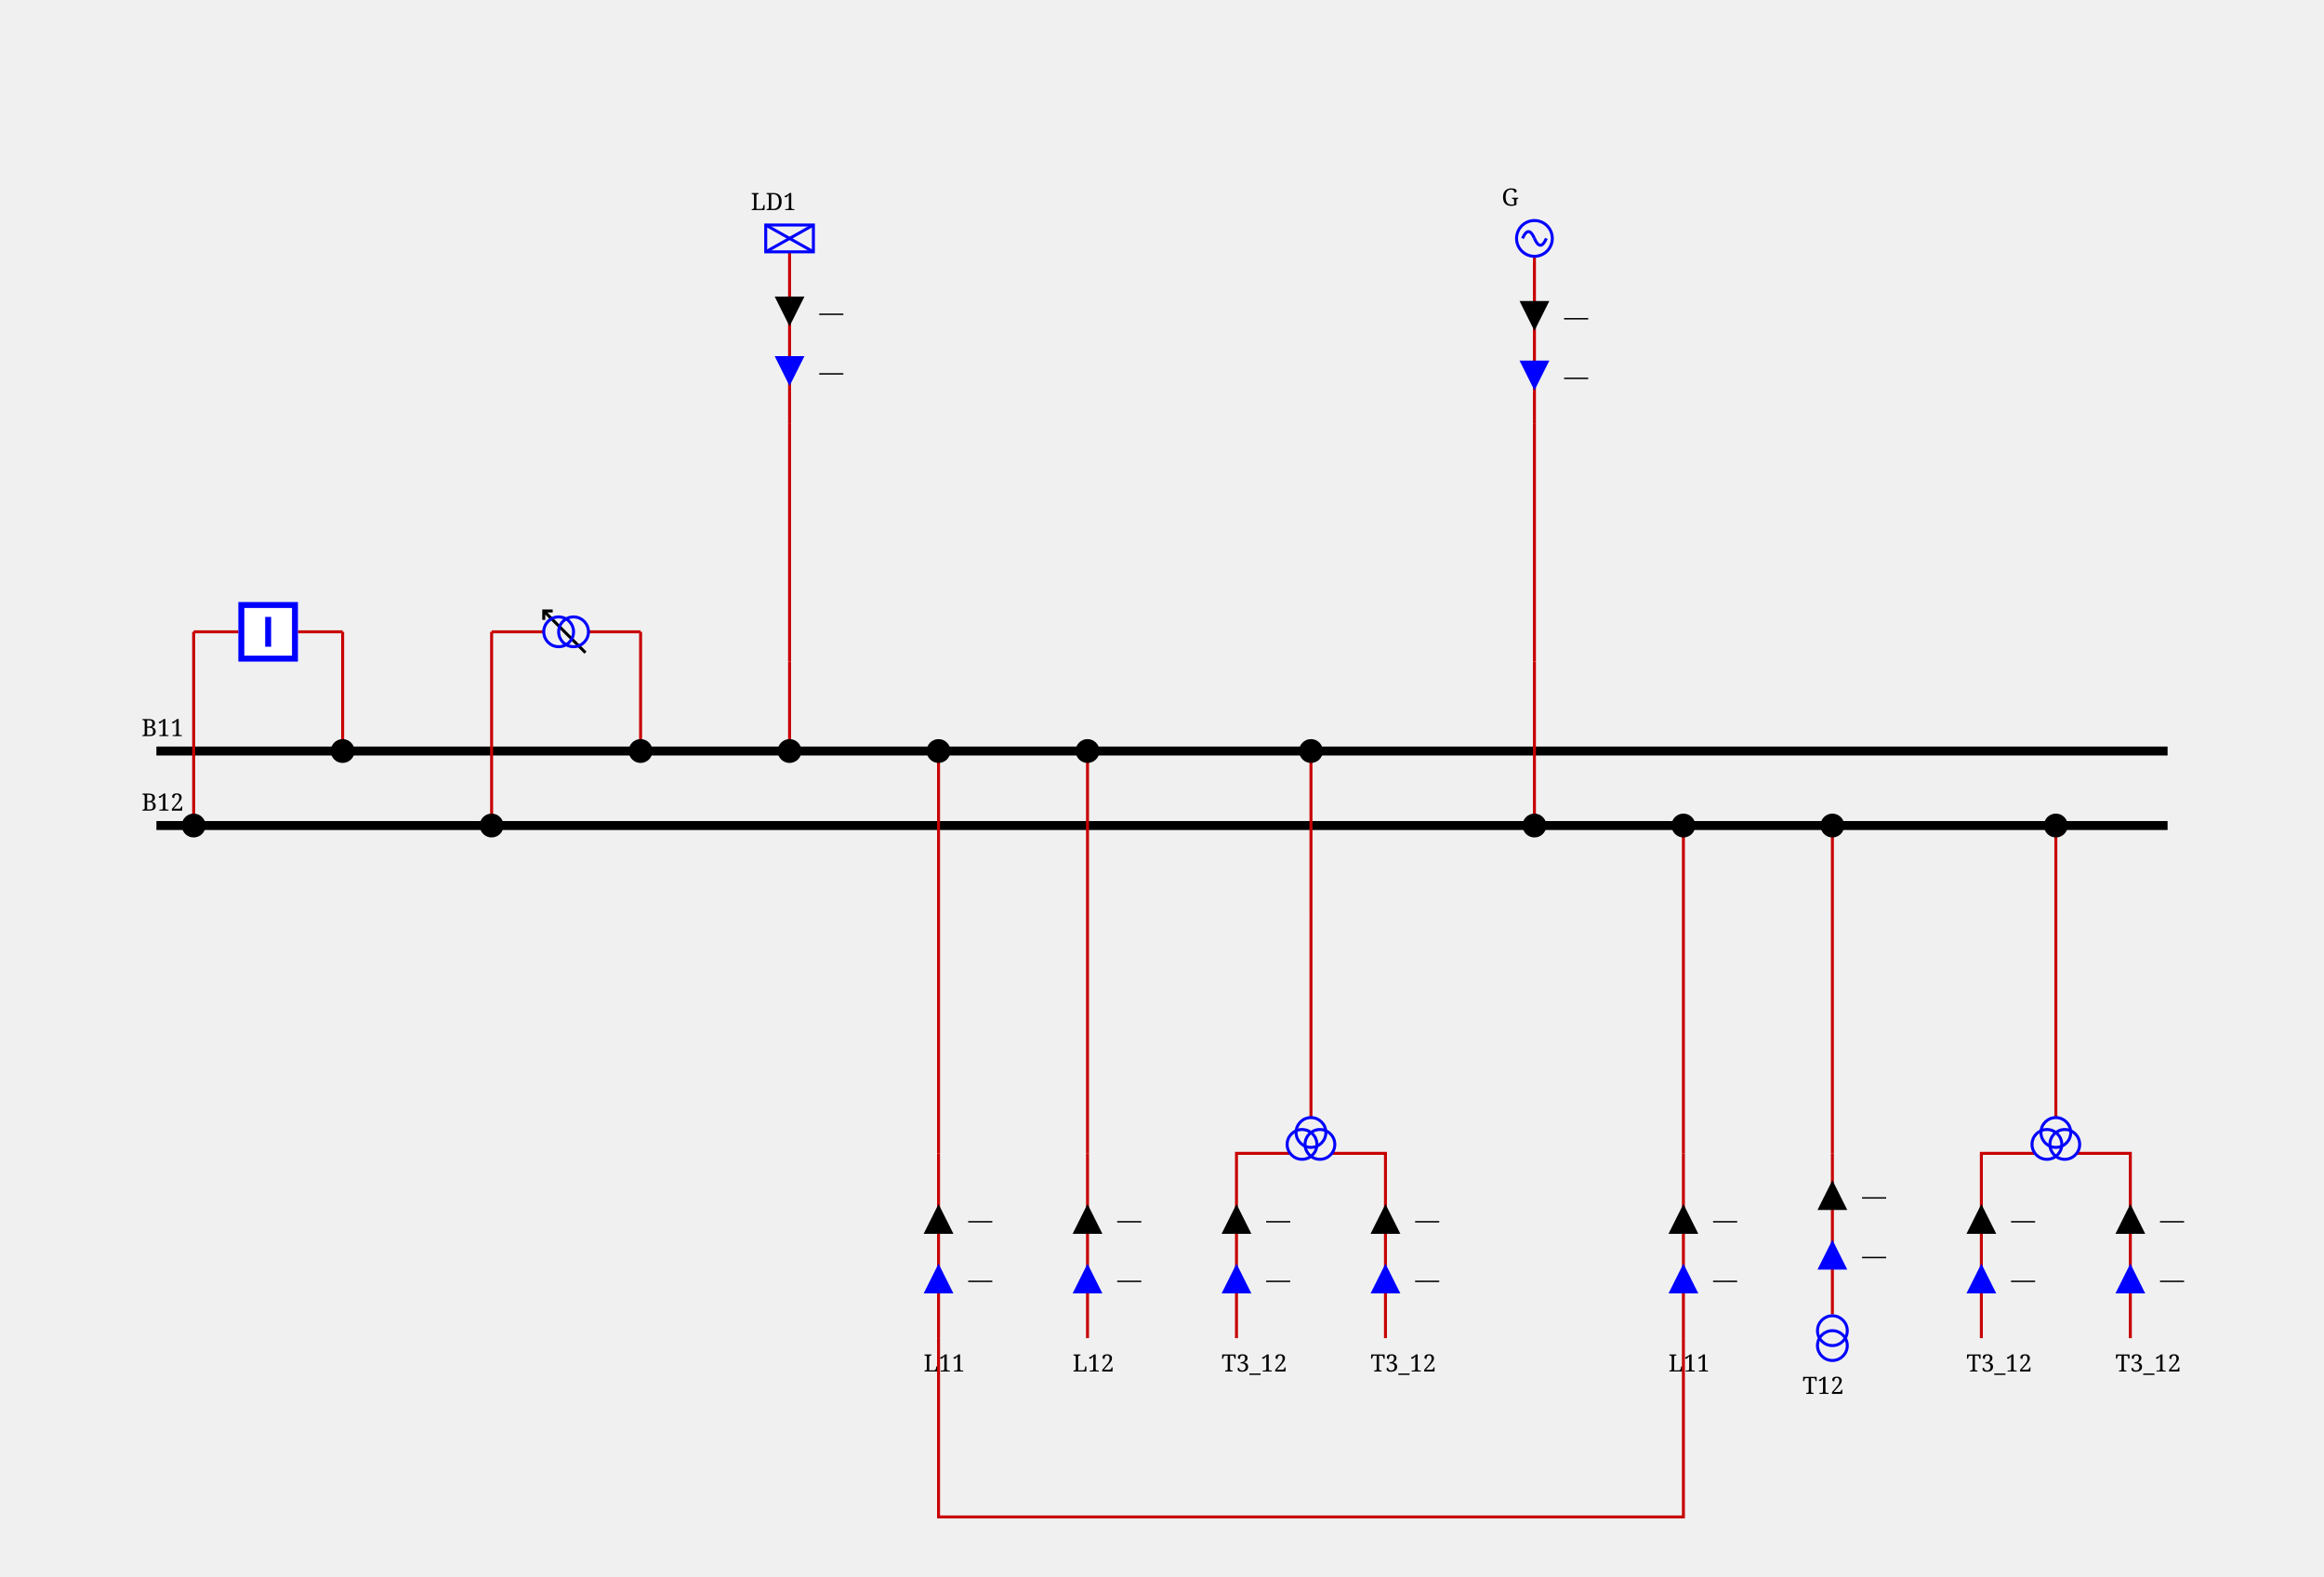
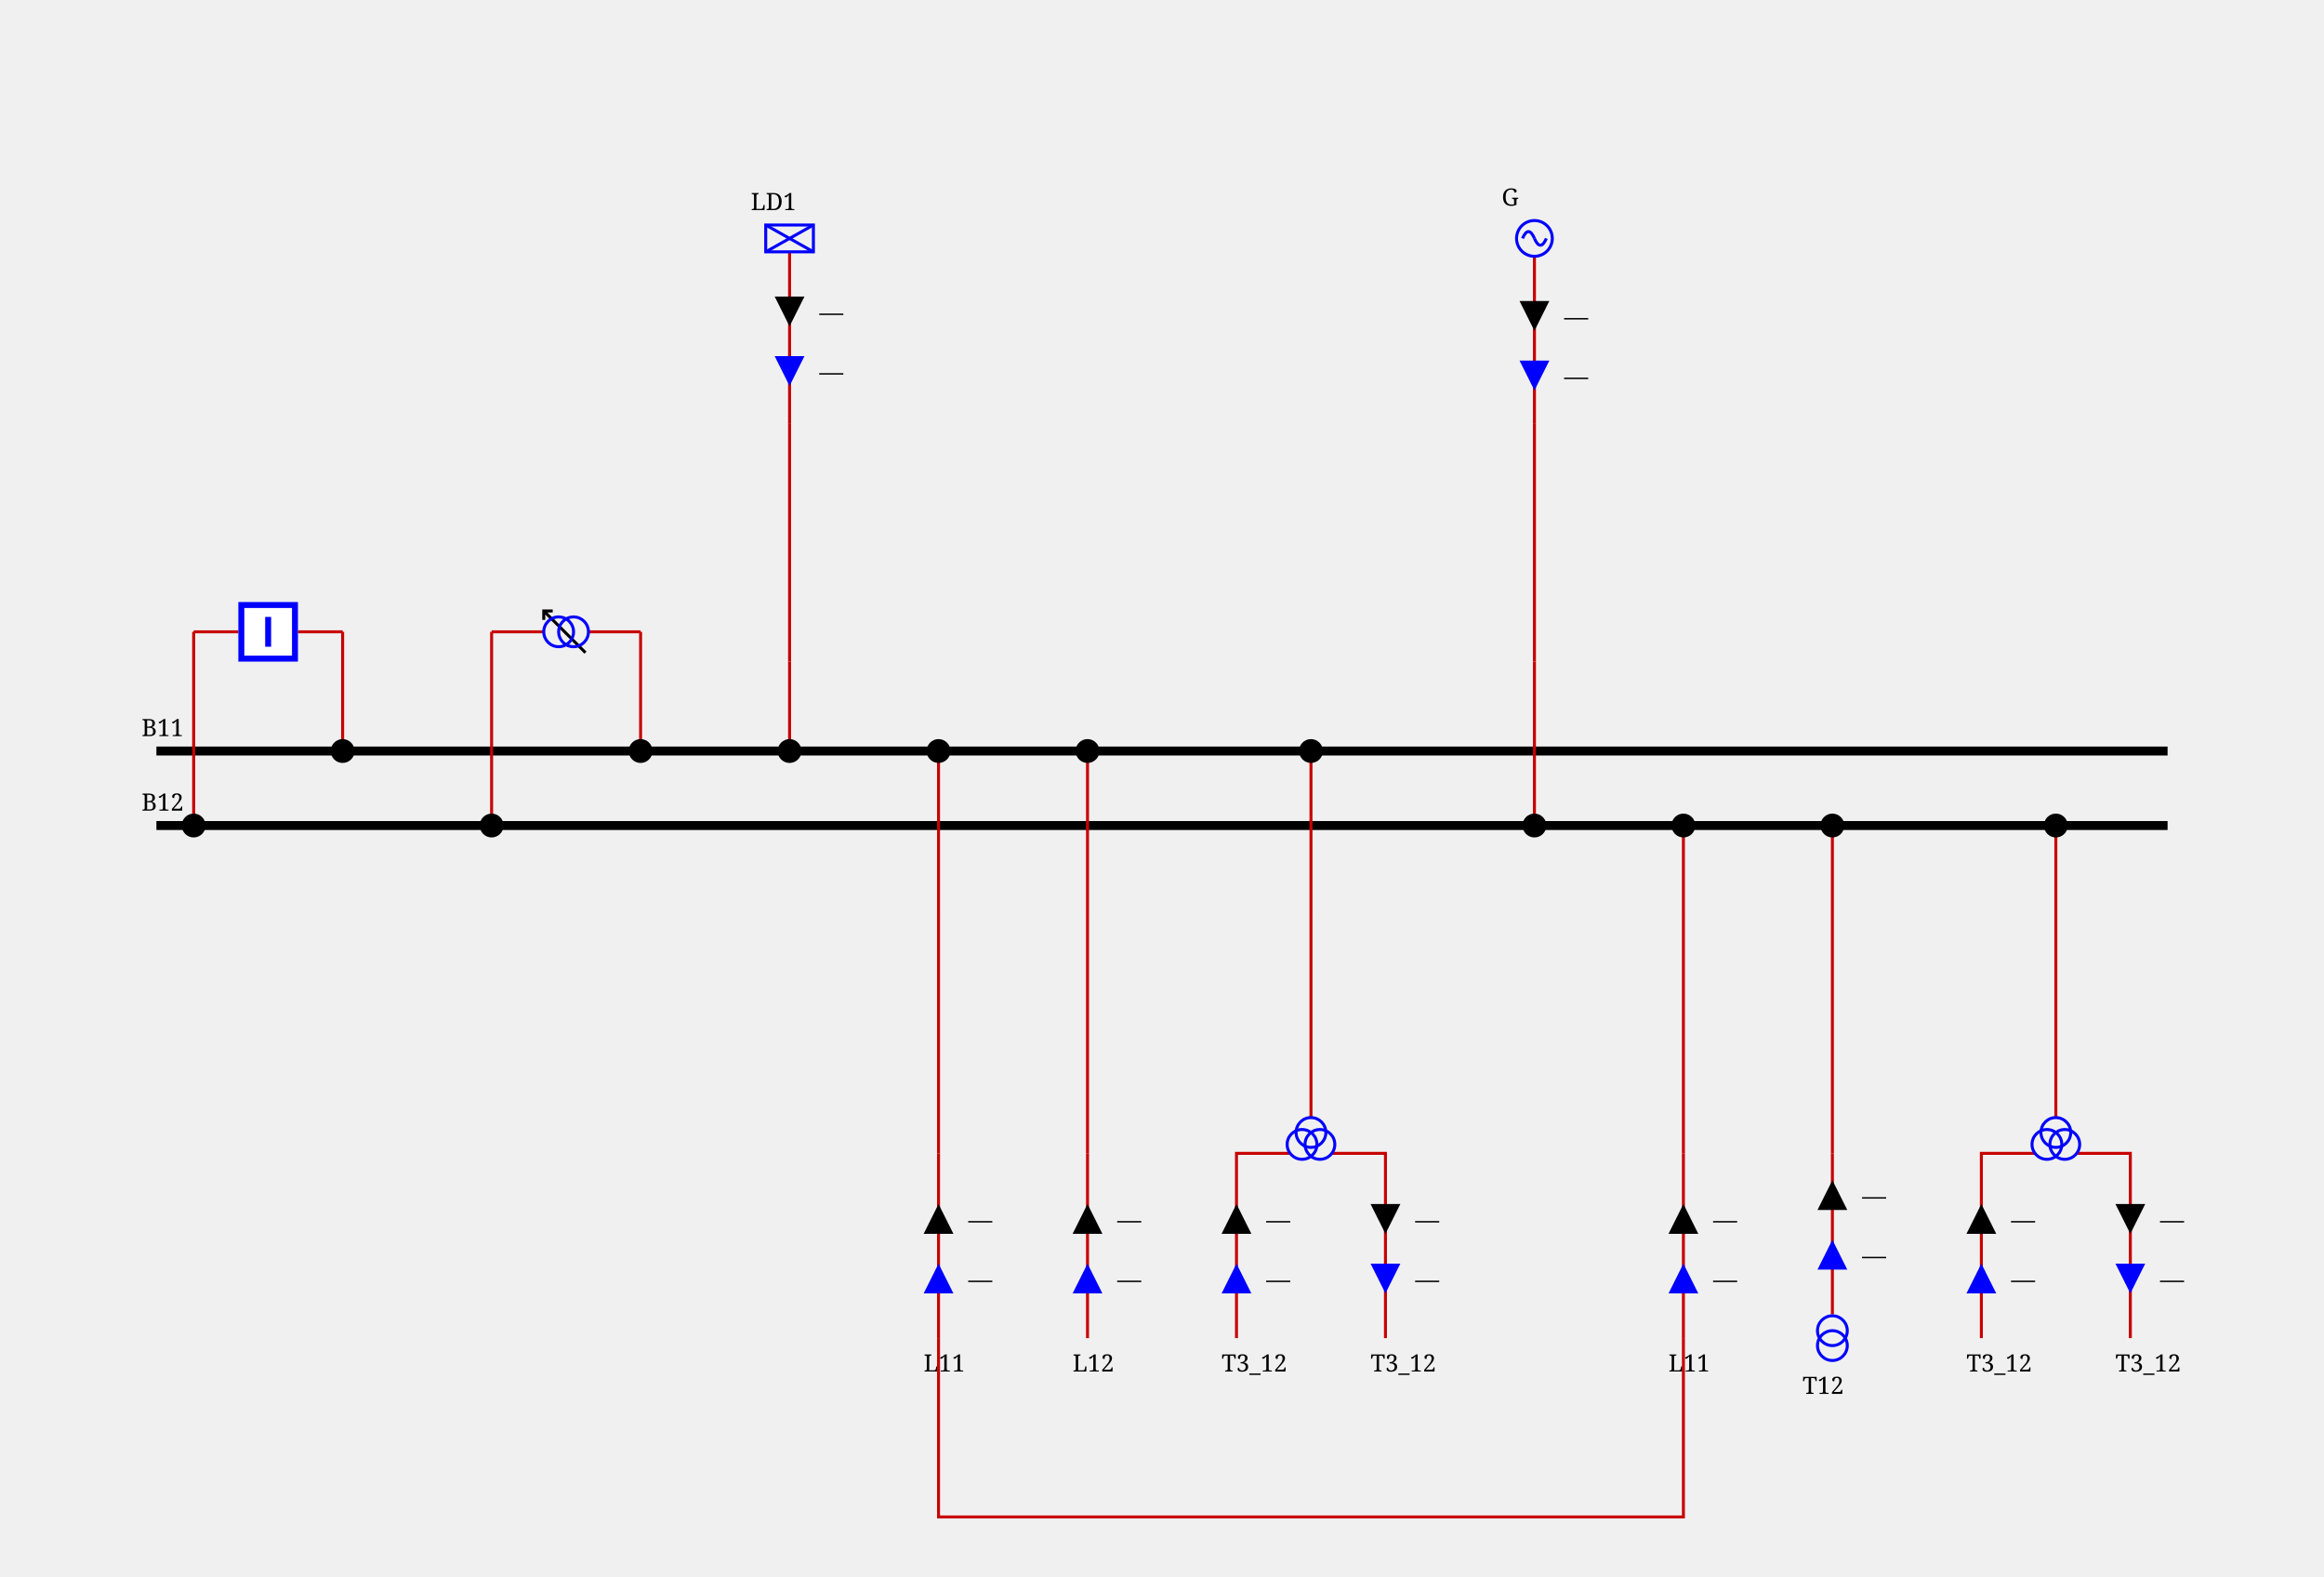
<svg xmlns="http://www.w3.org/2000/svg" height="529.0" viewBox="0 0 780.0 529.0" width="780.0">
  <style>
/* ----------------------------------------------------------------------- */
/* File: tautologies.css ------------------------------------------------- */
.sld-out .sld-arrow-in {visibility: hidden}
.sld-in .sld-arrow-out {visibility: hidden}
.sld-closed .sld-sw-open {visibility: hidden}
.sld-open .sld-sw-closed {visibility: hidden}
.sld-hidden-node {visibility: hidden}
.sld-top-feeder .sld-label {dominant-baseline: auto}
.sld-bottom-feeder .sld-label {dominant-baseline: hanging}
.sld-active-power .sld-label {dominant-baseline: mathematical}
.sld-reactive-power .sld-label {dominant-baseline: mathematical}
.sld-current .sld-label {dominant-baseline: mathematical}
/* ----------------------------------------------------------------------- */
/* File: baseVoltages.css ------------------------------------------------ */
.sld-vl300to500 {--sld-vl-color: #ff0000}
.sld-vl180to300 {--sld-vl-color: #228b22}
.sld-vl120to180 {--sld-vl-color: #01afaf}
.sld-vl70to120 {--sld-vl-color: #cc5500}
.sld-vl50to70 {--sld-vl-color: #a020f0}
.sld-vl30to50 {--sld-vl-color: #ff8290}
.sld-vl0to30 {--sld-vl-color: #abae28}
/* ----------------------------------------------------------------------- */
/* File : components.css ------------------------------------------------- */
/* Stroke black */
.sld-disconnector {stroke-width: 3; stroke: black; fill: none}
/* Stroke blue */
.sld-breaker {stroke-width: 2; stroke: blue; fill:white}
.sld-load-break-switch {stroke: blue; fill: white}
/* Stroke --sld-vl-color with fallback black */
.sld-bus-connection {fill: var(--sld-vl-color, black)}
.sld-cell-shape-flat .sld-bus-connection {visibility: hidden}
.sld-busbar-section {stroke: var(--sld-vl-color, black); stroke-width: 3; fill: none}
/* Stroke --sld-vl-color with fallback red */
.sld-wire {stroke: var(--sld-vl-color, #c80000); fill: none}
/* Stroke --sld-vl-color with fallback blue */
.sld-load {stroke: var(--sld-vl-color, blue); fill: none}
.sld-battery {stroke: var(--sld-vl-color, blue); fill: none}
.sld-generator {stroke: var(--sld-vl-color, blue); fill: none}
.sld-two-wt {stroke: var(--sld-vl-color, blue); fill: none}
.sld-three-wt {stroke: var(--sld-vl-color, blue); fill: none}
.sld-winding {stroke: var(--sld-vl-color, blue); fill: none}
.sld-capacitor {stroke: var(--sld-vl-color, blue); fill: none}
.sld-inductor {stroke: var(--sld-vl-color, blue); fill: none}
.sld-pst {stroke: var(--sld-vl-color, blue); fill: none}
.sld-pst-arrow {stroke: black; fill: none}
.sld-svc {stroke: var(--sld-vl-color, blue); fill: none}
.sld-vsc {stroke: var(--sld-vl-color, blue); font-size: 7.43px; fill: none}
.sld-lcc {stroke: var(--sld-vl-color, blue); font-size: 7.43px; fill: none}
/* Stroke none &amp; fill: --sld-vl-color */
.sld-node-infos {stroke: none; fill: var(--sld-vl-color, black)}
/* Stroke none &amp; fill: black */
.sld-node {stroke: none; fill: black}
.sld-flash {stroke: none; fill: black}
.sld-lock {stroke: none; fill: black}
.sld-unknown {stroke: none; fill: black}
/* Fonts */
.sld-label {stroke: none; fill: black; font: 8px serif}
.sld-angle, .sld-voltage {font: 10px serif}
.sld-graph-label {font: 12px serif}
/* Specific */
.sld-grid {stroke: #003700; stroke-dasharray: 1,10}
.sld-feeder-info.sld-active-power {fill:black}
.sld-feeder-info.sld-reactive-power {fill:blue}
.sld-feeder-info.sld-current {fill:purple}
.sld-frame {fill: var(--sld-background-color, transparent)}
/* Stroke maroon for fictitious switch */
.sld-breaker.sld-fictitious {stroke: maroon}
.sld-disconnector.sld-fictitious {stroke: maroon}
.sld-load-break-switch.sld-fictitious {stroke: maroon}
.sld-busbar-section.sld-fictitious {stroke: var(--sld-vl-color, #c80000); stroke-width: 1}

</style>
  <rect class="sld-frame" height="100%" width="100%" />
  <g>
    <g class="sld-busbar-section sld-vl300to500" id="idB11" transform="translate(52.5,252.0)">
      <line x1="0" x2="675.0" y1="0" y2="0" />
      <text class="sld-label" id="B11_NW_LABEL" x="-5.0" y="-5.0">B11</text>
    </g>
    <g class="sld-busbar-section sld-vl300to500" id="idB12" transform="translate(52.5,277.0)">
      <line x1="0" x2="675.0" y1="0" y2="0" />
      <text class="sld-label" id="B12_NW_LABEL" x="-5.0" y="-5.0">B12</text>
    </g>
    <g class="sld-intern-cell sld-cell-shape-vertical" id="idINTERN_32_0">
      <g class="sld-wire sld-vl300to500" id="_95_VL1_95_INTERNAL_95_VL1_95_BUSCO_95_B11_95_BR1_45_BR1_95_BUSCO_95_B11_95_BR1">
        <polyline points="115.0,212.0,115.0,252.0" />
      </g>
      <g class="sld-wire sld-vl300to500" id="_95_VL1_95_BR1_95_INTERNAL_95_VL1_95_BUSCO_95_B11_95_BR1_45_BR1">
        <polyline points="100.0,212.0,115.0,212.0" />
      </g>
      <g class="sld-wire sld-vl300to500" id="_95_VL1_95_INTERNAL_95_VL1_95_BUSCO_95_B12_95_BR1_45_BR1_95_BR1">
        <polyline points="65.0,212.0,80.0,212.0" />
      </g>
      <g class="sld-wire sld-vl300to500" id="_95_VL1_95_BUSCO_95_B12_95_BR1_95_INTERNAL_95_VL1_95_BUSCO_95_B12_95_BR1_45_BR1">
        <polyline points="65.0,277.0,65.0,212.0" />
      </g>
      <g class="sld-bus-connection sld-fictitious sld-vl300to500" id="idBUSCO_95_B11_95_BR1" transform="translate(111.0,248.0)">
        <circle cx="4" cy="4" r="4" />
      </g>
      <g class="sld-node sld-hidden-node sld-fictitious sld-vl300to500" id="idINTERNAL_95_VL1_95_BUSCO_95_B11_95_BR1_45_BR1" transform="translate(111.0,208.0)">
        <circle cx="4" cy="4" r="4" />
      </g>
      <g class="sld-breaker sld-open sld-vl300to500" id="idBR1" transform="translate(80.0,202.0)">
        <path class="sld-sw-closed" d="M1,1 V19 H19 V1z M10,5 V15" transform="rotate(90.0,10.0,10.0)" />
        <path class="sld-sw-open" d="M1,1 V19 H19 V1z M5,10 H15" transform="rotate(90.0,10.0,10.0)" />
      </g>
      <g class="sld-node sld-hidden-node sld-fictitious sld-vl300to500" id="idINTERNAL_95_VL1_95_BUSCO_95_B12_95_BR1_45_BR1" transform="translate(61.0,208.0)">
        <circle cx="4" cy="4" r="4" />
      </g>
      <g class="sld-bus-connection sld-fictitious sld-vl300to500" id="idBUSCO_95_B12_95_BR1" transform="translate(61.0,273.0)">
        <circle cx="4" cy="4" r="4" />
      </g>
    </g>
    <g class="sld-intern-cell sld-cell-shape-vertical" id="idINTERN_32_1">
      <g class="sld-wire sld-vl300to500" id="_95_VL1_95_BUSCO_95_B11_95_T11_95_INTERNAL_95_VL1_95_BUSCO_95_B11_95_T11_45_T11">
        <polyline points="215.0,252.0,215.0,212.0" />
      </g>
      <g class="sld-wire sld-vl300to500" id="_95_VL1_95_INTERNAL_95_VL1_95_BUSCO_95_B11_95_T11_45_T11_95_T11">
        <polyline points="215.0,212.0,197.5,212.0" />
      </g>
      <g class="sld-wire sld-vl300to500" id="_95_VL1_95_INTERNAL_95_VL1_95_BUSCO_95_B12_95_T11_45_T11_95_T11">
        <polyline points="165.0,212.0,182.5,212.0" />
      </g>
      <g class="sld-wire sld-vl300to500" id="_95_VL1_95_BUSCO_95_B12_95_T11_95_INTERNAL_95_VL1_95_BUSCO_95_B12_95_T11_45_T11">
        <polyline points="165.0,277.0,165.0,212.0" />
      </g>
      <g class="sld-bus-connection sld-fictitious sld-vl300to500" id="idBUSCO_95_B11_95_T11" transform="translate(211.0,248.0)">
        <circle cx="4" cy="4" r="4" />
      </g>
      <g class="sld-node sld-hidden-node sld-fictitious sld-vl300to500" id="idINTERNAL_95_VL1_95_BUSCO_95_B11_95_T11_45_T11" transform="translate(211.0,208.0)">
        <circle cx="4" cy="4" r="4" />
      </g>
      <g class="sld-pst sld-vl300to500" id="idT11" transform="translate(183.0,204.5)">
        <path class="sld-pst-arrow" d="M14,0 0,14 M11,0 14,0 14,3" transform="rotate(270.0,7.0,7.5)" />
        <circle class="sld-winding" cx="7" cy="10" r="5" transform="rotate(270.0,7.0,7.5)" />
        <circle class="sld-winding" cx="7" cy="5" r="5" transform="rotate(270.0,7.0,7.5)" />
      </g>
      <g class="sld-node sld-hidden-node sld-fictitious sld-vl300to500" id="idINTERNAL_95_VL1_95_BUSCO_95_B12_95_T11_45_T11" transform="translate(161.0,208.0)">
        <circle cx="4" cy="4" r="4" />
      </g>
      <g class="sld-bus-connection sld-fictitious sld-vl300to500" id="idBUSCO_95_B12_95_T11" transform="translate(161.0,273.0)">
        <circle cx="4" cy="4" r="4" />
      </g>
    </g>
    <g class="sld-extern-cell sld-cell-direction-top" id="idEXTERN_32_2">
      <g class="sld-wire sld-vl300to500" id="_95_VL1_95_BUSCO_95_B11_95_LD1_95_INTERNAL_95_VL1_95_BUSCO_95_B11_95_LD1_45_LD1">
        <polyline points="265.0,252.0,265.0,222.0" />
      </g>
      <g class="sld-wire sld-vl300to500" id="_95_VL1_95_INTERNAL_95_VL1_95_BUSCO_95_B11_95_LD1_45_LD1_95_INTERNAL_95_VL1_95_LD1">
        <polyline points="265.0,222.0,265.0,142.0" />
      </g>
      <g class="sld-wire sld-vl300to500" id="_95_VL1_95_INTERNAL_95_VL1_95_LD1_95_LD1">
        <polyline points="265.0,142.0,265.0,84.5" />
      </g>
      <g class="sld-active-power sld-feeder-info sld-in" id="idLD1_ARROW_ACTIVE" transform="translate(260.0,99.5)">
        <polygon class="sld-arrow-in" points="0,0 10,0 5,10" />
        <polygon class="sld-arrow-out" points="5,0 10,10 0,10" />
        <text class="sld-label" x="15.0" y="5.0">—</text>
      </g>
      <g class="sld-reactive-power sld-feeder-info sld-in" id="idLD1_ARROW_REACTIVE" transform="translate(260.0,119.5)">
        <polygon class="sld-arrow-in" points="0,0 10,0 5,10" />
        <polygon class="sld-arrow-out" points="5,0 10,10 0,10" />
        <text class="sld-label" x="15.0" y="5.0">—</text>
      </g>
      <g class="sld-bus-connection sld-fictitious sld-vl300to500" id="idBUSCO_95_B11_95_LD1" transform="translate(261.0,248.0)">
        <circle cx="4" cy="4" r="4" />
      </g>
      <g class="sld-node sld-hidden-node sld-fictitious sld-vl300to500" id="idINTERNAL_95_VL1_95_BUSCO_95_B11_95_LD1_45_LD1" transform="translate(261.0,218.0)">
        <circle cx="4" cy="4" r="4" />
      </g>
      <g class="sld-node sld-hidden-node sld-fictitious sld-vl300to500" id="idINTERNAL_95_VL1_95_LD1" transform="translate(261.0,138.0)">
        <circle cx="4" cy="4" r="4" />
      </g>
      <g class="sld-load sld-top-feeder sld-vl300to500" id="idLD1" transform="translate(257.0,75.5)">
        <rect height="9" width="16" />
        <line x1="0" x2="16" y1="0" y2="9" />
        <line x1="16" x2="0" y1="0" y2="9" />
        <text class="sld-label" id="LD1_N_LABEL" x="-5.0" y="-5.0">LD1</text>
      </g>
    </g>
    <g class="sld-extern-cell sld-cell-direction-bottom" id="idEXTERN_32_3">
      <g class="sld-wire sld-vl300to500" id="_95_VL1_95_BUSCO_95_B11_95_L11_95_ONE_95_INTERNAL_95_VL1_95_BUSCO_95_B11_95_L11_95_ONE_45_L11_95_ONE">
        <polyline points="315.0,252.0,315.0,307.0" />
      </g>
      <g class="sld-wire sld-vl300to500" id="_95_VL1_95_INTERNAL_95_VL1_95_BUSCO_95_B11_95_L11_95_ONE_45_L11_95_ONE_95_INTERNAL_95_VL1_95_L11_95_ONE">
        <polyline points="315.0,307.0,315.0,387.0" />
      </g>
      <g class="sld-wire sld-vl300to500" id="_95_VL1_95_INTERNAL_95_VL1_95_L11_95_ONE_95_L11_95_ONE">
        <polyline points="315.0,387.0,315.0,449.0" />
      </g>
      <g class="sld-reactive-power sld-feeder-info sld-in" id="idL11_95_ONE_ARROW_REACTIVE" transform="translate(310.0,424.0)">
        <polygon class="sld-arrow-in" points="0,0 10,0 5,10" transform="rotate(180.0,5.0,5.0)" />
        <polygon class="sld-arrow-out" points="5,0 10,10 0,10" transform="rotate(180.0,5.0,5.0)" />
        <text class="sld-label" x="15.0" y="5.0">—</text>
      </g>
      <g class="sld-active-power sld-feeder-info sld-in" id="idL11_95_ONE_ARROW_ACTIVE" transform="translate(310.0,404.0)">
        <polygon class="sld-arrow-in" points="0,0 10,0 5,10" transform="rotate(180.0,5.0,5.0)" />
        <polygon class="sld-arrow-out" points="5,0 10,10 0,10" transform="rotate(180.0,5.0,5.0)" />
        <text class="sld-label" x="15.0" y="5.0">—</text>
      </g>
      <g class="sld-bus-connection sld-fictitious sld-vl300to500" id="idBUSCO_95_B11_95_L11_95_ONE" transform="translate(311.0,248.0)">
        <circle cx="4" cy="4" r="4" />
      </g>
      <g class="sld-node sld-hidden-node sld-fictitious sld-vl300to500" id="idINTERNAL_95_VL1_95_BUSCO_95_B11_95_L11_95_ONE_45_L11_95_ONE" transform="translate(311.0,303.0)">
        <circle cx="4" cy="4" r="4" />
      </g>
      <g class="sld-node sld-hidden-node sld-fictitious sld-vl300to500" id="idINTERNAL_95_VL1_95_L11_95_ONE" transform="translate(311.0,383.0)">
        <circle cx="4" cy="4" r="4" />
      </g>
      <g class="sld-bottom-feeder" id="idL11_95_ONE" transform="translate(315.0,449.0)">
        <text class="sld-label" id="L11_ONE_S_LABEL" x="-5.0" y="5.0">L11</text>
      </g>
    </g>
    <g class="sld-extern-cell sld-cell-direction-bottom" id="idEXTERN_32_4">
      <g class="sld-wire sld-vl300to500" id="_95_VL1_95_BUSCO_95_B11_95_L12_95_ONE_95_INTERNAL_95_VL1_95_BUSCO_95_B11_95_L12_95_ONE_45_L12_95_ONE">
        <polyline points="365.0,252.0,365.0,307.0" />
      </g>
      <g class="sld-wire sld-vl300to500" id="_95_VL1_95_INTERNAL_95_VL1_95_BUSCO_95_B11_95_L12_95_ONE_45_L12_95_ONE_95_INTERNAL_95_VL1_95_L12_95_ONE">
        <polyline points="365.0,307.0,365.0,387.0" />
      </g>
      <g class="sld-wire sld-vl300to500" id="_95_VL1_95_INTERNAL_95_VL1_95_L12_95_ONE_95_L12_95_ONE">
        <polyline points="365.0,387.0,365.0,449.0" />
      </g>
      <g class="sld-reactive-power sld-feeder-info sld-in" id="idL12_95_ONE_ARROW_REACTIVE" transform="translate(360.0,424.0)">
        <polygon class="sld-arrow-in" points="0,0 10,0 5,10" transform="rotate(180.0,5.0,5.0)" />
        <polygon class="sld-arrow-out" points="5,0 10,10 0,10" transform="rotate(180.0,5.0,5.0)" />
        <text class="sld-label" x="15.0" y="5.0">—</text>
      </g>
      <g class="sld-active-power sld-feeder-info sld-in" id="idL12_95_ONE_ARROW_ACTIVE" transform="translate(360.0,404.0)">
        <polygon class="sld-arrow-in" points="0,0 10,0 5,10" transform="rotate(180.0,5.0,5.0)" />
        <polygon class="sld-arrow-out" points="5,0 10,10 0,10" transform="rotate(180.0,5.0,5.0)" />
        <text class="sld-label" x="15.0" y="5.0">—</text>
      </g>
      <g class="sld-bus-connection sld-fictitious sld-vl300to500" id="idBUSCO_95_B11_95_L12_95_ONE" transform="translate(361.0,248.0)">
        <circle cx="4" cy="4" r="4" />
      </g>
      <g class="sld-node sld-hidden-node sld-fictitious sld-vl300to500" id="idINTERNAL_95_VL1_95_BUSCO_95_B11_95_L12_95_ONE_45_L12_95_ONE" transform="translate(361.0,303.0)">
        <circle cx="4" cy="4" r="4" />
      </g>
      <g class="sld-node sld-hidden-node sld-fictitious sld-vl300to500" id="idINTERNAL_95_VL1_95_L12_95_ONE" transform="translate(361.0,383.0)">
        <circle cx="4" cy="4" r="4" />
      </g>
      <g class="sld-bottom-feeder" id="idL12_95_ONE" transform="translate(365.0,449.0)">
        <text class="sld-label" id="L12_ONE_S_LABEL" x="-5.0" y="5.0">L12</text>
      </g>
    </g>
    <g class="sld-extern-cell sld-cell-direction-bottom" id="idEXTERN_32_5">
      <g class="sld-wire sld-vl300to500" id="_95_VL1_95_BUSCO_95_B11_95_T3_95_12_95_INTERNAL_95_VL1_95_BUSCO_95_B11_95_T3_95_12_45_T3_95_12">
        <polyline points="440.0,252.0,440.0,307.0" />
      </g>
      <g class="sld-wire sld-vl300to500" id="_95_VL1_95_INTERNAL_95_VL1_95_BUSCO_95_B11_95_T3_95_12_45_T3_95_12_95_T3_95_12">
        <polyline points="440.0,307.0,440.0,375.0" />
      </g>
      <g class="sld-wire sld-vl300to500" id="_95_VL1_95_T3_95_12_95_TWO_95_T3_95_12">
        <polyline points="415.0,449.0,415.0,387.0,433.0,387.0" />
      </g>
      <g class="sld-reactive-power sld-feeder-info sld-in" id="idT3_95_12_95_TWO_ARROW_REACTIVE" transform="translate(410.0,424.0)">
        <polygon class="sld-arrow-in" points="0,0 10,0 5,10" transform="rotate(180.0,5.0,5.0)" />
        <polygon class="sld-arrow-out" points="5,0 10,10 0,10" transform="rotate(180.0,5.0,5.0)" />
        <text class="sld-label" x="15.0" y="5.0">—</text>
      </g>
      <g class="sld-active-power sld-feeder-info sld-in" id="idT3_95_12_95_TWO_ARROW_ACTIVE" transform="translate(410.0,404.0)">
        <polygon class="sld-arrow-in" points="0,0 10,0 5,10" transform="rotate(180.0,5.0,5.0)" />
        <polygon class="sld-arrow-out" points="5,0 10,10 0,10" transform="rotate(180.0,5.0,5.0)" />
        <text class="sld-label" x="15.0" y="5.0">—</text>
      </g>
      <g class="sld-wire sld-vl300to500" id="_95_VL1_95_T3_95_12_95_THREE_95_T3_95_12">
        <polyline points="465.0,449.0,465.0,387.0,447.0,387.0" />
      </g>
-       <g class="sld-reactive-power sld-feeder-info sld-in" id="idT3_95_12_95_THREE_ARROW_REACTIVE" transform="translate(460.0,424.0)">
-         <polygon class="sld-arrow-in" points="0,0 10,0 5,10" transform="rotate(180.0,5.0,5.0)" />
-         <polygon class="sld-arrow-out" points="5,0 10,10 0,10" transform="rotate(180.0,5.0,5.0)" />
-         <text class="sld-label" x="15.0" y="5.0">—</text>
-       </g>
-       <g class="sld-active-power sld-feeder-info sld-in" id="idT3_95_12_95_THREE_ARROW_ACTIVE" transform="translate(460.0,404.0)">
+       <g class="sld-reactive-power sld-feeder-info sld-out" id="idT3_95_12_95_THREE_ARROW_REACTIVE" transform="translate(460.0,424.0)">
+         <polygon class="sld-arrow-in" points="0,0 10,0 5,10" transform="rotate(180.0,5.0,5.0)" />
+         <polygon class="sld-arrow-out" points="5,0 10,10 0,10" transform="rotate(180.0,5.0,5.0)" />
+         <text class="sld-label" x="15.0" y="5.0">—</text>
+       </g>
+       <g class="sld-active-power sld-feeder-info sld-out" id="idT3_95_12_95_THREE_ARROW_ACTIVE" transform="translate(460.0,404.0)">
        <polygon class="sld-arrow-in" points="0,0 10,0 5,10" transform="rotate(180.0,5.0,5.0)" />
        <polygon class="sld-arrow-out" points="5,0 10,10 0,10" transform="rotate(180.0,5.0,5.0)" />
        <text class="sld-label" x="15.0" y="5.0">—</text>
      </g>
      <g class="sld-bus-connection sld-fictitious sld-vl300to500" id="idBUSCO_95_B11_95_T3_95_12" transform="translate(436.0,248.0)">
        <circle cx="4" cy="4" r="4" />
      </g>
      <g class="sld-node sld-hidden-node sld-fictitious sld-vl300to500" id="idINTERNAL_95_VL1_95_BUSCO_95_B11_95_T3_95_12_45_T3_95_12" transform="translate(436.0,303.0)">
        <circle cx="4" cy="4" r="4" />
      </g>
      <g class="sld-three-wt sld-fictitious" id="idT3_95_12" transform="translate(432.0,375.0)">
        <circle class="sld-vl300to500 sld-winding" cx="5" cy="15" r="5" transform="scale(1, -1) translate(0, -24.0)" />
        <circle class="sld-vl300to500 sld-winding" cx="11" cy="15" r="5" transform="scale(1, -1) translate(0, -24.0)" />
        <circle class="sld-vl300to500 sld-winding" cx="8" cy="19" r="5" transform="scale(1, -1) translate(0, -24.0)" />
      </g>
      <g class="sld-bottom-feeder sld-vl300to500" id="idT3_95_12_95_TWO" transform="translate(415.0,449.0)">
        <text class="sld-label" id="T3_12_TWO_S_LABEL" x="-5.0" y="5.0">T3_12</text>
      </g>
      <g class="sld-bottom-feeder sld-vl300to500" id="idT3_95_12_95_THREE" transform="translate(465.0,449.0)">
        <text class="sld-label" id="T3_12_THREE_S_LABEL" x="-5.0" y="5.0">T3_12</text>
      </g>
    </g>
    <g class="sld-extern-cell sld-cell-direction-top" id="idEXTERN_32_6">
      <g class="sld-wire sld-vl300to500" id="_95_VL1_95_BUSCO_95_B12_95_G_95_INTERNAL_95_VL1_95_BUSCO_95_B12_95_G_45_G">
        <polyline points="515.0,277.0,515.0,222.0" />
      </g>
      <g class="sld-wire sld-vl300to500" id="_95_VL1_95_INTERNAL_95_VL1_95_BUSCO_95_B12_95_G_45_G_95_INTERNAL_95_VL1_95_G">
        <polyline points="515.0,222.0,515.0,142.0" />
      </g>
      <g class="sld-wire sld-vl300to500" id="_95_VL1_95_INTERNAL_95_VL1_95_G_95_G">
        <polyline points="515.0,142.0,515.0,86.0" />
      </g>
      <g class="sld-active-power sld-feeder-info sld-in" id="idG_ARROW_ACTIVE" transform="translate(510.0,101.0)">
        <polygon class="sld-arrow-in" points="0,0 10,0 5,10" />
        <polygon class="sld-arrow-out" points="5,0 10,10 0,10" />
        <text class="sld-label" x="15.0" y="5.0">—</text>
      </g>
      <g class="sld-reactive-power sld-feeder-info sld-in" id="idG_ARROW_REACTIVE" transform="translate(510.0,121.0)">
        <polygon class="sld-arrow-in" points="0,0 10,0 5,10" />
        <polygon class="sld-arrow-out" points="5,0 10,10 0,10" />
        <text class="sld-label" x="15.0" y="5.0">—</text>
      </g>
      <g class="sld-bus-connection sld-fictitious sld-vl300to500" id="idBUSCO_95_B12_95_G" transform="translate(511.0,273.0)">
        <circle cx="4" cy="4" r="4" />
      </g>
      <g class="sld-node sld-hidden-node sld-fictitious sld-vl300to500" id="idINTERNAL_95_VL1_95_BUSCO_95_B12_95_G_45_G" transform="translate(511.0,218.0)">
        <circle cx="4" cy="4" r="4" />
      </g>
      <g class="sld-node sld-hidden-node sld-fictitious sld-vl300to500" id="idINTERNAL_95_VL1_95_G" transform="translate(511.0,138.0)">
        <circle cx="4" cy="4" r="4" />
      </g>
      <g class="sld-generator sld-top-feeder sld-vl300to500" id="idG" transform="translate(509.0,74.0)">
        <circle cx="6" cy="6" r="6" />
        <path d="M6,6 A 6 40 0 0 0 2,6" />
        <path d="M6,6 A 6 40 0 0 0 10,6" />
        <text class="sld-label" id="G_N_LABEL" x="-5.0" y="-5.0">G</text>
      </g>
    </g>
    <g class="sld-extern-cell sld-cell-direction-bottom" id="idEXTERN_32_7">
      <g class="sld-wire sld-vl300to500" id="_95_VL1_95_BUSCO_95_B12_95_L11_95_TWO_95_INTERNAL_95_VL1_95_BUSCO_95_B12_95_L11_95_TWO_45_L11_95_TWO">
        <polyline points="565.0,277.0,565.0,307.0" />
      </g>
      <g class="sld-wire sld-vl300to500" id="_95_VL1_95_INTERNAL_95_VL1_95_BUSCO_95_B12_95_L11_95_TWO_45_L11_95_TWO_95_INTERNAL_95_VL1_95_L11_95_TWO">
        <polyline points="565.0,307.0,565.0,387.0" />
      </g>
      <g class="sld-wire sld-vl300to500" id="_95_VL1_95_INTERNAL_95_VL1_95_L11_95_TWO_95_L11_95_TWO">
        <polyline points="565.0,387.0,565.0,449.0" />
      </g>
      <g class="sld-reactive-power sld-feeder-info sld-in" id="idL11_95_TWO_ARROW_REACTIVE" transform="translate(560.0,424.0)">
        <polygon class="sld-arrow-in" points="0,0 10,0 5,10" transform="rotate(180.0,5.0,5.0)" />
        <polygon class="sld-arrow-out" points="5,0 10,10 0,10" transform="rotate(180.0,5.0,5.0)" />
        <text class="sld-label" x="15.0" y="5.0">—</text>
      </g>
      <g class="sld-active-power sld-feeder-info sld-in" id="idL11_95_TWO_ARROW_ACTIVE" transform="translate(560.0,404.0)">
        <polygon class="sld-arrow-in" points="0,0 10,0 5,10" transform="rotate(180.0,5.0,5.0)" />
        <polygon class="sld-arrow-out" points="5,0 10,10 0,10" transform="rotate(180.0,5.0,5.0)" />
        <text class="sld-label" x="15.0" y="5.0">—</text>
      </g>
      <g class="sld-bus-connection sld-fictitious sld-vl300to500" id="idBUSCO_95_B12_95_L11_95_TWO" transform="translate(561.0,273.0)">
        <circle cx="4" cy="4" r="4" />
      </g>
      <g class="sld-node sld-hidden-node sld-fictitious sld-vl300to500" id="idINTERNAL_95_VL1_95_BUSCO_95_B12_95_L11_95_TWO_45_L11_95_TWO" transform="translate(561.0,303.0)">
        <circle cx="4" cy="4" r="4" />
      </g>
      <g class="sld-node sld-hidden-node sld-fictitious sld-vl300to500" id="idINTERNAL_95_VL1_95_L11_95_TWO" transform="translate(561.0,383.0)">
        <circle cx="4" cy="4" r="4" />
      </g>
      <g class="sld-bottom-feeder" id="idL11_95_TWO" transform="translate(565.0,449.0)">
        <text class="sld-label" id="L11_TWO_S_LABEL" x="-5.0" y="5.0">L11</text>
      </g>
    </g>
    <g class="sld-extern-cell sld-cell-direction-bottom" id="idEXTERN_32_8">
      <g class="sld-wire sld-vl300to500" id="_95_VL1_95_BUSCO_95_B12_95_T12_95_ONE_95_INTERNAL_95_VL1_95_BUSCO_95_B12_95_T12_95_ONE_45_T12_95_ONE">
        <polyline points="615.0,277.0,615.0,307.0" />
      </g>
      <g class="sld-wire sld-vl300to500" id="_95_VL1_95_INTERNAL_95_VL1_95_BUSCO_95_B12_95_T12_95_ONE_45_T12_95_ONE_95_INTERNAL_95_VL1_95_T12_95_ONE">
        <polyline points="615.0,307.0,615.0,387.0" />
      </g>
      <g class="sld-wire sld-vl300to500" id="_95_VL1_95_INTERNAL_95_VL1_95_T12_95_ONE_95_T12_95_ONE">
        <polyline points="615.0,387.0,615.0,441.0" />
      </g>
      <g class="sld-reactive-power sld-feeder-info sld-in" id="idT12_95_ONE_ARROW_REACTIVE" transform="translate(610.0,416.0)">
        <polygon class="sld-arrow-in" points="0,0 10,0 5,10" transform="rotate(180.0,5.0,5.0)" />
        <polygon class="sld-arrow-out" points="5,0 10,10 0,10" transform="rotate(180.0,5.0,5.0)" />
        <text class="sld-label" x="15.0" y="5.0">—</text>
      </g>
      <g class="sld-active-power sld-feeder-info sld-in" id="idT12_95_ONE_ARROW_ACTIVE" transform="translate(610.0,396.0)">
        <polygon class="sld-arrow-in" points="0,0 10,0 5,10" transform="rotate(180.0,5.0,5.0)" />
        <polygon class="sld-arrow-out" points="5,0 10,10 0,10" transform="rotate(180.0,5.0,5.0)" />
        <text class="sld-label" x="15.0" y="5.0">—</text>
      </g>
      <g class="sld-bus-connection sld-fictitious sld-vl300to500" id="idBUSCO_95_B12_95_T12_95_ONE" transform="translate(611.0,273.0)">
        <circle cx="4" cy="4" r="4" />
      </g>
      <g class="sld-node sld-hidden-node sld-fictitious sld-vl300to500" id="idINTERNAL_95_VL1_95_BUSCO_95_B12_95_T12_95_ONE_45_T12_95_ONE" transform="translate(611.0,303.0)">
        <circle cx="4" cy="4" r="4" />
      </g>
      <g class="sld-node sld-hidden-node sld-fictitious sld-vl300to500" id="idINTERNAL_95_VL1_95_T12_95_ONE" transform="translate(611.0,383.0)">
        <circle cx="4" cy="4" r="4" />
      </g>
      <g class="sld-two-wt sld-bottom-feeder" id="idT12_95_ONE" transform="translate(610.0,441.5)">
        <circle class="sld-vl300to500 sld-winding" cx="5" cy="10" r="5" transform="rotate(180.0,5.0,7.5)" />
        <circle class="sld-vl300to500 sld-winding" cx="5" cy="5" r="5" transform="rotate(180.0,5.0,7.5)" />
        <text class="sld-label" id="T12_ONE_S_LABEL" x="-5.0" y="20.0">T12</text>
      </g>
    </g>
    <g class="sld-extern-cell sld-cell-direction-bottom" id="idEXTERN_32_9">
      <g class="sld-wire sld-vl300to500" id="_95_VL1_95_BUSCO_95_B12_95_T3_95_12_95_INTERNAL_95_VL1_95_BUSCO_95_B12_95_T3_95_12_45_T3_95_12">
        <polyline points="690.0,277.0,690.0,307.0" />
      </g>
      <g class="sld-wire sld-vl300to500" id="_95_VL1_95_INTERNAL_95_VL1_95_BUSCO_95_B12_95_T3_95_12_45_T3_95_12_95_T3_95_12">
        <polyline points="690.0,307.0,690.0,375.0" />
      </g>
      <g class="sld-wire sld-vl300to500" id="_95_VL1_95_T3_95_12_95_ONE_95_T3_95_12">
        <polyline points="665.0,449.0,665.0,387.0,683.0,387.0" />
      </g>
      <g class="sld-reactive-power sld-feeder-info sld-in" id="idT3_95_12_95_ONE_ARROW_REACTIVE" transform="translate(660.0,424.0)">
        <polygon class="sld-arrow-in" points="0,0 10,0 5,10" transform="rotate(180.0,5.0,5.0)" />
        <polygon class="sld-arrow-out" points="5,0 10,10 0,10" transform="rotate(180.0,5.0,5.0)" />
        <text class="sld-label" x="15.0" y="5.0">—</text>
      </g>
      <g class="sld-active-power sld-feeder-info sld-in" id="idT3_95_12_95_ONE_ARROW_ACTIVE" transform="translate(660.0,404.0)">
        <polygon class="sld-arrow-in" points="0,0 10,0 5,10" transform="rotate(180.0,5.0,5.0)" />
        <polygon class="sld-arrow-out" points="5,0 10,10 0,10" transform="rotate(180.0,5.0,5.0)" />
        <text class="sld-label" x="15.0" y="5.0">—</text>
      </g>
      <g class="sld-wire sld-vl300to500" id="_95_VL1_95_T3_95_12_95_THREE_95_T3_95_12">
        <polyline points="715.0,449.0,715.0,387.0,697.0,387.0" />
      </g>
-       <g class="sld-reactive-power sld-feeder-info sld-in" id="idT3_95_12_95_THREE_ARROW_REACTIVE" transform="translate(710.0,424.0)">
-         <polygon class="sld-arrow-in" points="0,0 10,0 5,10" transform="rotate(180.0,5.0,5.0)" />
-         <polygon class="sld-arrow-out" points="5,0 10,10 0,10" transform="rotate(180.0,5.0,5.0)" />
-         <text class="sld-label" x="15.0" y="5.0">—</text>
-       </g>
-       <g class="sld-active-power sld-feeder-info sld-in" id="idT3_95_12_95_THREE_ARROW_ACTIVE" transform="translate(710.0,404.0)">
+       <g class="sld-reactive-power sld-feeder-info sld-out" id="idT3_95_12_95_THREE_ARROW_REACTIVE" transform="translate(710.0,424.0)">
+         <polygon class="sld-arrow-in" points="0,0 10,0 5,10" transform="rotate(180.0,5.0,5.0)" />
+         <polygon class="sld-arrow-out" points="5,0 10,10 0,10" transform="rotate(180.0,5.0,5.0)" />
+         <text class="sld-label" x="15.0" y="5.0">—</text>
+       </g>
+       <g class="sld-active-power sld-feeder-info sld-out" id="idT3_95_12_95_THREE_ARROW_ACTIVE" transform="translate(710.0,404.0)">
        <polygon class="sld-arrow-in" points="0,0 10,0 5,10" transform="rotate(180.0,5.0,5.0)" />
        <polygon class="sld-arrow-out" points="5,0 10,10 0,10" transform="rotate(180.0,5.0,5.0)" />
        <text class="sld-label" x="15.0" y="5.0">—</text>
      </g>
      <g class="sld-bus-connection sld-fictitious sld-vl300to500" id="idBUSCO_95_B12_95_T3_95_12" transform="translate(686.0,273.0)">
        <circle cx="4" cy="4" r="4" />
      </g>
      <g class="sld-node sld-hidden-node sld-fictitious sld-vl300to500" id="idINTERNAL_95_VL1_95_BUSCO_95_B12_95_T3_95_12_45_T3_95_12" transform="translate(686.0,303.0)">
        <circle cx="4" cy="4" r="4" />
      </g>
      <g class="sld-three-wt sld-fictitious" id="idT3_95_12" transform="translate(682.0,375.0)">
        <circle class="sld-vl300to500 sld-winding" cx="5" cy="15" r="5" transform="scale(1, -1) translate(0, -24.0)" />
        <circle class="sld-vl300to500 sld-winding" cx="11" cy="15" r="5" transform="scale(1, -1) translate(0, -24.0)" />
        <circle class="sld-vl300to500 sld-winding" cx="8" cy="19" r="5" transform="scale(1, -1) translate(0, -24.0)" />
      </g>
      <g class="sld-bottom-feeder sld-vl300to500" id="idT3_95_12_95_ONE" transform="translate(665.0,449.0)">
        <text class="sld-label" id="T3_12_ONE_S_LABEL" x="-5.0" y="5.0">T3_12</text>
      </g>
      <g class="sld-bottom-feeder sld-vl300to500" id="idT3_95_12_95_THREE" transform="translate(715.0,449.0)">
        <text class="sld-label" id="T3_12_THREE_S_LABEL" x="-5.0" y="5.0">T3_12</text>
      </g>
    </g>
    <g class="sld-wire sld-vl300to500" id="idL11">
      <polyline points="315.0,449.0,315.0,509.0,565.0,509.0,565.0,449.0" />
    </g>
  </g>
</svg>
